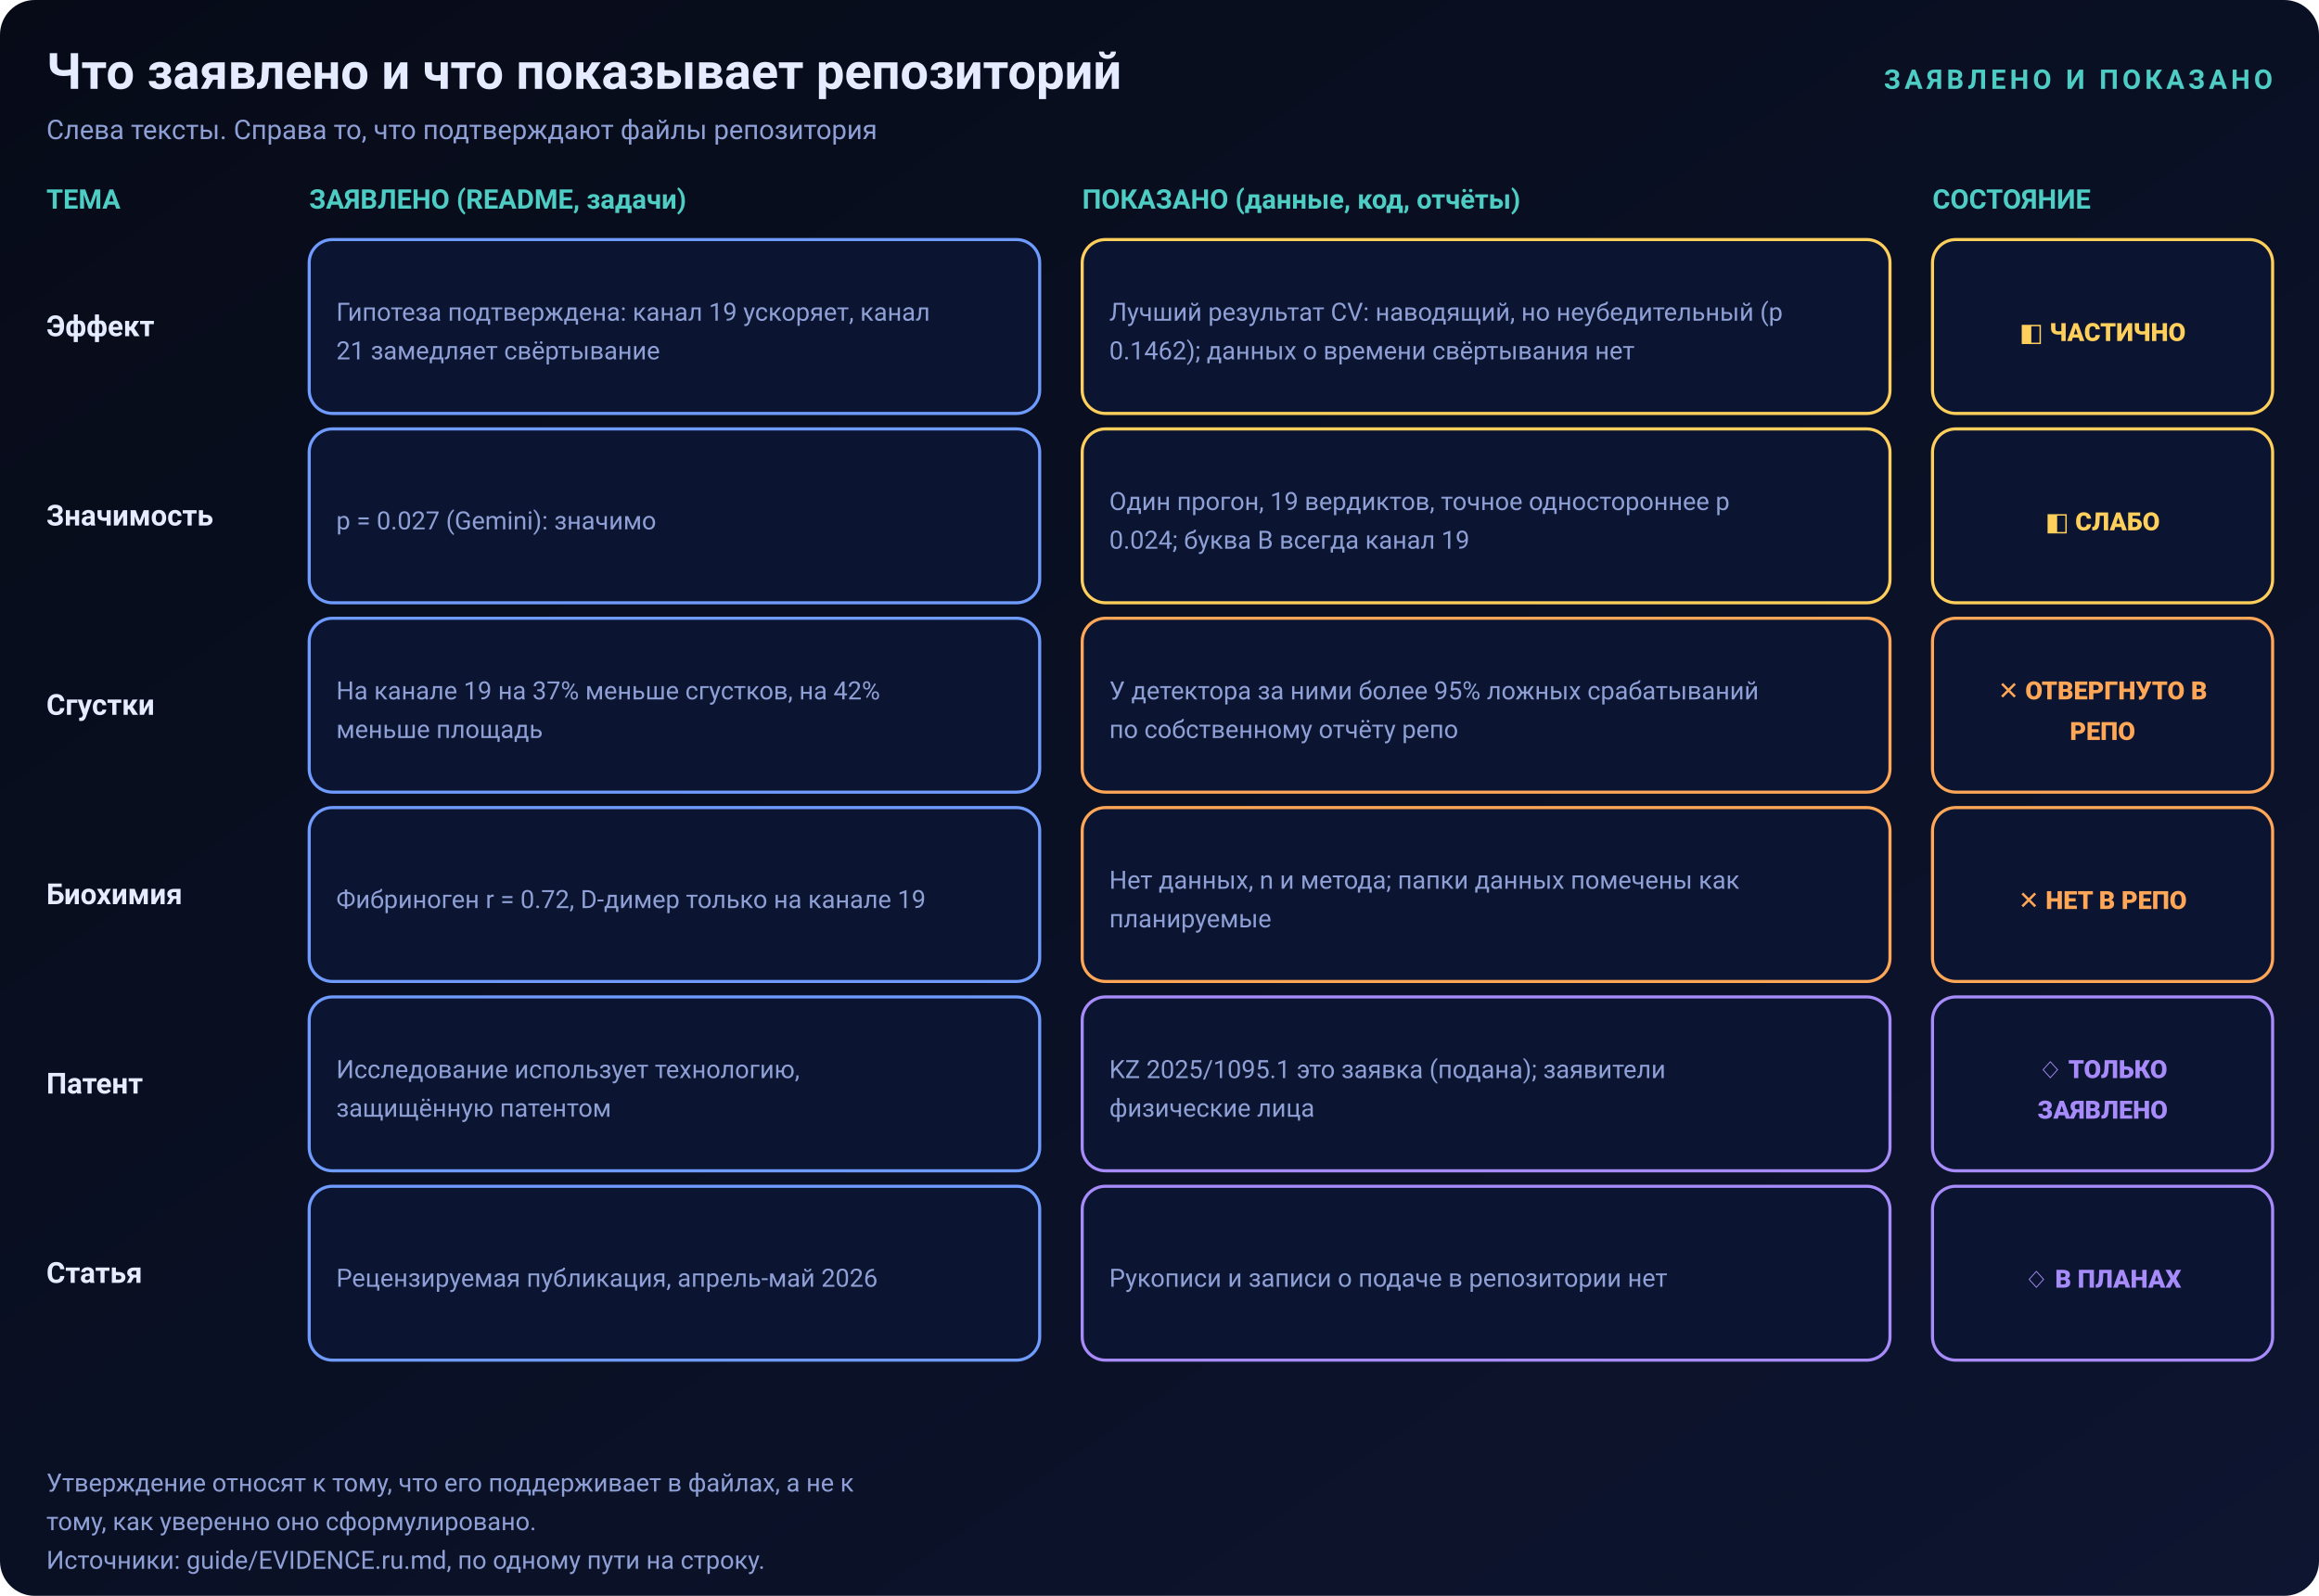
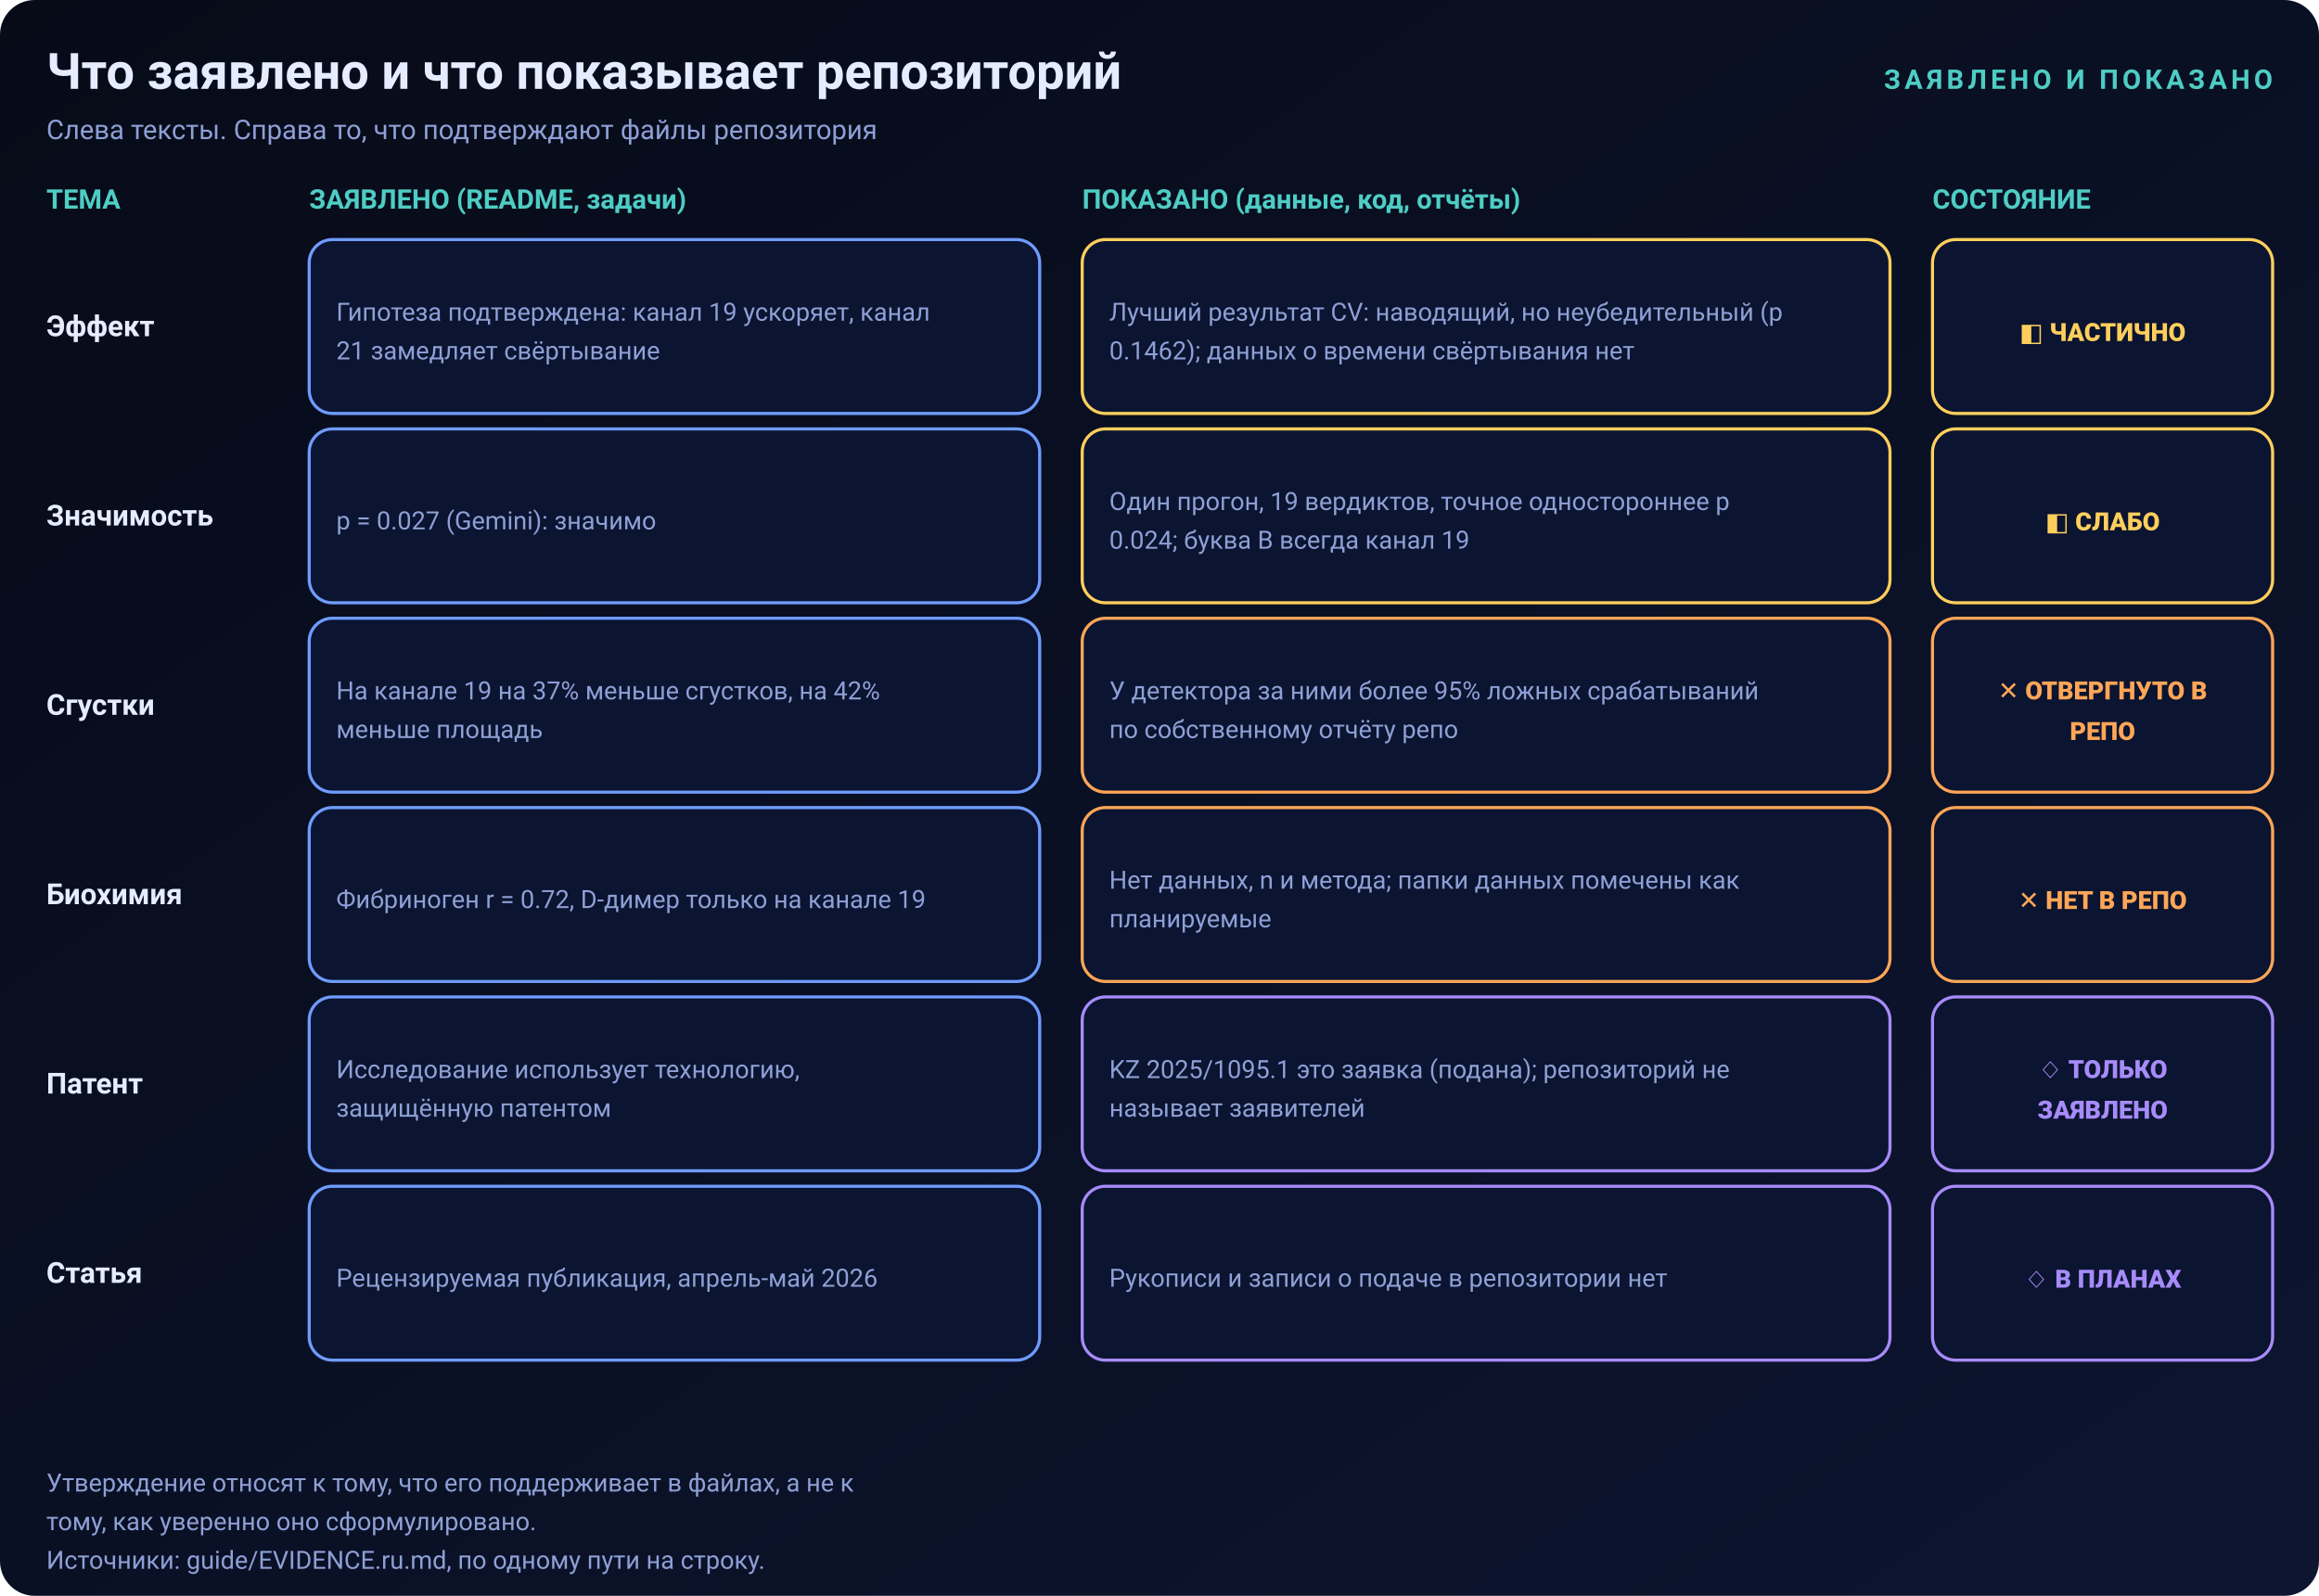
<svg xmlns="http://www.w3.org/2000/svg" viewBox="0 0 1200 826" width="1200" height="826" role="img" aria-labelledby="t d">
  <defs>
    <linearGradient id="bg" x1="0" y1="0" x2="1" y2="1">
      <stop offset="0" stop-color="#070b18" />
      <stop offset="1" stop-color="#0d1530" />
    </linearGradient>
    <filter id="glow" x="-50%" y="-50%" width="200%" height="200%">
      <feGaussianBlur stdDeviation="3" result="b" />
      <feMerge>
        <feMergeNode in="b" />
        <feMergeNode in="SourceGraphic" />
      </feMerge>
    </filter>
  </defs>
  <rect width="1200" height="826" rx="18" fill="url(#bg)" />
  <text x="24" y="46" font-family="'Segoe UI', Roboto, 'Helvetica Neue', Arial, sans-serif" font-size="26" fill="#e6ecff" text-anchor="start" font-weight="700">Что заявлено и что показывает репозиторий</text>
  <text x="24" y="72" font-family="'Segoe UI', Roboto, 'Helvetica Neue', Arial, sans-serif" font-size="14" fill="#8ea0d6" text-anchor="start" font-weight="400">Слева тексты. Справа то, что подтверждают файлы репозитория</text>
  <text x="1176" y="46" font-family="'Segoe UI', Roboto, 'Helvetica Neue', Arial, sans-serif" font-size="14" fill="#4ecdc4" text-anchor="end" font-weight="700" letter-spacing="2">ЗАЯВЛЕНО И ПОКАЗАНО</text>
  <text x="24" y="108" font-family="'Segoe UI', Roboto, 'Helvetica Neue', Arial, sans-serif" font-size="14" fill="#4ecdc4" text-anchor="start" font-weight="700">ТЕМА</text>
  <text x="160" y="108" font-family="'Segoe UI', Roboto, 'Helvetica Neue', Arial, sans-serif" font-size="14" fill="#4ecdc4" text-anchor="start" font-weight="700">ЗАЯВЛЕНО (README, задачи)</text>
  <text x="560" y="108" font-family="'Segoe UI', Roboto, 'Helvetica Neue', Arial, sans-serif" font-size="14" fill="#4ecdc4" text-anchor="start" font-weight="700">ПОКАЗАНО (данные, код, отчёты)</text>
  <text x="1000" y="108" font-family="'Segoe UI', Roboto, 'Helvetica Neue', Arial, sans-serif" font-size="14" fill="#4ecdc4" text-anchor="start" font-weight="700">СОСТОЯНИЕ</text>
  <text x="24" y="174.0" font-family="'Segoe UI', Roboto, 'Helvetica Neue', Arial, sans-serif" font-size="15" fill="#e6ecff" text-anchor="start" font-weight="700">Эффект</text>
  <rect x="160" y="124" width="378" height="90" rx="12" fill="#0b1430" stroke="#6f9bff" stroke-width="1.6" />
  <text x="174" y="166.0" font-family="'Segoe UI', Roboto, 'Helvetica Neue', Arial, sans-serif" font-size="13" fill="#8ea0d6" text-anchor="start" font-weight="400">Гипотеза подтверждена: канал 19 ускоряет, канал</text>
  <text x="174" y="186.0" font-family="'Segoe UI', Roboto, 'Helvetica Neue', Arial, sans-serif" font-size="13" fill="#8ea0d6" text-anchor="start" font-weight="400">21 замедляет свёртывание</text>
  <rect x="560" y="124" width="418" height="90" rx="12" fill="#0b1430" stroke="#ffcf5c" stroke-width="1.6" />
  <text x="574" y="166.0" font-family="'Segoe UI', Roboto, 'Helvetica Neue', Arial, sans-serif" font-size="13" fill="#8ea0d6" text-anchor="start" font-weight="400">Лучший результат CV: наводящий, но неубедительный (p</text>
  <text x="574" y="186.0" font-family="'Segoe UI', Roboto, 'Helvetica Neue', Arial, sans-serif" font-size="13" fill="#8ea0d6" text-anchor="start" font-weight="400">0.1462); данных о времени свёртывания нет</text>
  <rect x="1000" y="124" width="176" height="90" rx="12" fill="#0b1430" stroke="#ffcf5c" stroke-width="1.6" />
  <text x="1088.0" y="176.5" font-family="'Segoe UI', Roboto, 'Helvetica Neue', Arial, sans-serif" font-size="13" fill="#ffcf5c" text-anchor="middle" font-weight="800">◧ ЧАСТИЧНО</text>
  <text x="24" y="272.0" font-family="'Segoe UI', Roboto, 'Helvetica Neue', Arial, sans-serif" font-size="15" fill="#e6ecff" text-anchor="start" font-weight="700">Значимость</text>
  <rect x="160" y="222" width="378" height="90" rx="12" fill="#0b1430" stroke="#6f9bff" stroke-width="1.6" />
  <text x="174" y="274.0" font-family="'Segoe UI', Roboto, 'Helvetica Neue', Arial, sans-serif" font-size="13" fill="#8ea0d6" text-anchor="start" font-weight="400">p = 0.027 (Gemini): значимо</text>
  <rect x="560" y="222" width="418" height="90" rx="12" fill="#0b1430" stroke="#ffcf5c" stroke-width="1.6" />
  <text x="574" y="264.0" font-family="'Segoe UI', Roboto, 'Helvetica Neue', Arial, sans-serif" font-size="13" fill="#8ea0d6" text-anchor="start" font-weight="400">Один прогон, 19 вердиктов, точное одностороннее p</text>
  <text x="574" y="284.0" font-family="'Segoe UI', Roboto, 'Helvetica Neue', Arial, sans-serif" font-size="13" fill="#8ea0d6" text-anchor="start" font-weight="400">0.024; буква B всегда канал 19</text>
  <rect x="1000" y="222" width="176" height="90" rx="12" fill="#0b1430" stroke="#ffcf5c" stroke-width="1.6" />
  <text x="1088.0" y="274.5" font-family="'Segoe UI', Roboto, 'Helvetica Neue', Arial, sans-serif" font-size="13" fill="#ffcf5c" text-anchor="middle" font-weight="800">◧ СЛАБО</text>
  <text x="24" y="370.0" font-family="'Segoe UI', Roboto, 'Helvetica Neue', Arial, sans-serif" font-size="15" fill="#e6ecff" text-anchor="start" font-weight="700">Сгустки</text>
  <rect x="160" y="320" width="378" height="90" rx="12" fill="#0b1430" stroke="#6f9bff" stroke-width="1.6" />
  <text x="174" y="362.0" font-family="'Segoe UI', Roboto, 'Helvetica Neue', Arial, sans-serif" font-size="13" fill="#8ea0d6" text-anchor="start" font-weight="400">На канале 19 на 37% меньше сгустков, на 42%</text>
  <text x="174" y="382.0" font-family="'Segoe UI', Roboto, 'Helvetica Neue', Arial, sans-serif" font-size="13" fill="#8ea0d6" text-anchor="start" font-weight="400">меньше площадь</text>
  <rect x="560" y="320" width="418" height="90" rx="12" fill="#0b1430" stroke="#ffa657" stroke-width="1.6" />
  <text x="574" y="362.0" font-family="'Segoe UI', Roboto, 'Helvetica Neue', Arial, sans-serif" font-size="13" fill="#8ea0d6" text-anchor="start" font-weight="400">У детектора за ними более 95% ложных срабатываний</text>
  <text x="574" y="382.0" font-family="'Segoe UI', Roboto, 'Helvetica Neue', Arial, sans-serif" font-size="13" fill="#8ea0d6" text-anchor="start" font-weight="400">по собственному отчёту репо</text>
  <rect x="1000" y="320" width="176" height="90" rx="12" fill="#0b1430" stroke="#ffa657" stroke-width="1.6" />
  <text x="1088.0" y="362.0" font-family="'Segoe UI', Roboto, 'Helvetica Neue', Arial, sans-serif" font-size="13" fill="#ffa657" text-anchor="middle" font-weight="800">✕ ОТВЕРГНУТО В</text>
  <text x="1088.0" y="383.0" font-family="'Segoe UI', Roboto, 'Helvetica Neue', Arial, sans-serif" font-size="13" fill="#ffa657" text-anchor="middle" font-weight="800">РЕПО</text>
  <text x="24" y="468.0" font-family="'Segoe UI', Roboto, 'Helvetica Neue', Arial, sans-serif" font-size="15" fill="#e6ecff" text-anchor="start" font-weight="700">Биохимия</text>
  <rect x="160" y="418" width="378" height="90" rx="12" fill="#0b1430" stroke="#6f9bff" stroke-width="1.6" />
  <text x="174" y="470.0" font-family="'Segoe UI', Roboto, 'Helvetica Neue', Arial, sans-serif" font-size="13" fill="#8ea0d6" text-anchor="start" font-weight="400">Фибриноген r = 0.72, D-димер только на канале 19</text>
  <rect x="560" y="418" width="418" height="90" rx="12" fill="#0b1430" stroke="#ffa657" stroke-width="1.6" />
  <text x="574" y="460.0" font-family="'Segoe UI', Roboto, 'Helvetica Neue', Arial, sans-serif" font-size="13" fill="#8ea0d6" text-anchor="start" font-weight="400">Нет данных, n и метода; папки данных помечены как</text>
  <text x="574" y="480.0" font-family="'Segoe UI', Roboto, 'Helvetica Neue', Arial, sans-serif" font-size="13" fill="#8ea0d6" text-anchor="start" font-weight="400">планируемые</text>
  <rect x="1000" y="418" width="176" height="90" rx="12" fill="#0b1430" stroke="#ffa657" stroke-width="1.6" />
  <text x="1088.0" y="470.5" font-family="'Segoe UI', Roboto, 'Helvetica Neue', Arial, sans-serif" font-size="13" fill="#ffa657" text-anchor="middle" font-weight="800">✕ НЕТ В РЕПО</text>
  <text x="24" y="566.0" font-family="'Segoe UI', Roboto, 'Helvetica Neue', Arial, sans-serif" font-size="15" fill="#e6ecff" text-anchor="start" font-weight="700">Патент</text>
  <rect x="160" y="516" width="378" height="90" rx="12" fill="#0b1430" stroke="#6f9bff" stroke-width="1.6" />
  <text x="174" y="558.0" font-family="'Segoe UI', Roboto, 'Helvetica Neue', Arial, sans-serif" font-size="13" fill="#8ea0d6" text-anchor="start" font-weight="400">Исследование использует технологию,</text>
  <text x="174" y="578.0" font-family="'Segoe UI', Roboto, 'Helvetica Neue', Arial, sans-serif" font-size="13" fill="#8ea0d6" text-anchor="start" font-weight="400">защищённую патентом</text>
  <rect x="560" y="516" width="418" height="90" rx="12" fill="#0b1430" stroke="#a78bfa" stroke-width="1.6" />
-   <text x="574" y="558.0" font-family="'Segoe UI', Roboto, 'Helvetica Neue', Arial, sans-serif" font-size="13" fill="#8ea0d6" text-anchor="start" font-weight="400">KZ 2025/1095.1 это заявка (подана); заявители</text>
-   <text x="574" y="578.0" font-family="'Segoe UI', Roboto, 'Helvetica Neue', Arial, sans-serif" font-size="13" fill="#8ea0d6" text-anchor="start" font-weight="400">физические лица</text>
+   <text x="574" y="558.0" font-family="'Segoe UI', Roboto, 'Helvetica Neue', Arial, sans-serif" font-size="13" fill="#8ea0d6" text-anchor="start" font-weight="400">KZ 2025/1095.1 это заявка (подана); репозиторий не</text>
+   <text x="574" y="578.0" font-family="'Segoe UI', Roboto, 'Helvetica Neue', Arial, sans-serif" font-size="13" fill="#8ea0d6" text-anchor="start" font-weight="400">называет заявителей</text>
  <rect x="1000" y="516" width="176" height="90" rx="12" fill="#0b1430" stroke="#a78bfa" stroke-width="1.6" />
  <text x="1088.0" y="558.0" font-family="'Segoe UI', Roboto, 'Helvetica Neue', Arial, sans-serif" font-size="13" fill="#a78bfa" text-anchor="middle" font-weight="800">◇ ТОЛЬКО</text>
  <text x="1088.0" y="579.0" font-family="'Segoe UI', Roboto, 'Helvetica Neue', Arial, sans-serif" font-size="13" fill="#a78bfa" text-anchor="middle" font-weight="800">ЗАЯВЛЕНО</text>
  <text x="24" y="664.0" font-family="'Segoe UI', Roboto, 'Helvetica Neue', Arial, sans-serif" font-size="15" fill="#e6ecff" text-anchor="start" font-weight="700">Статья</text>
  <rect x="160" y="614" width="378" height="90" rx="12" fill="#0b1430" stroke="#6f9bff" stroke-width="1.6" />
  <text x="174" y="666.0" font-family="'Segoe UI', Roboto, 'Helvetica Neue', Arial, sans-serif" font-size="13" fill="#8ea0d6" text-anchor="start" font-weight="400">Рецензируемая публикация, апрель-май 2026</text>
  <rect x="560" y="614" width="418" height="90" rx="12" fill="#0b1430" stroke="#a78bfa" stroke-width="1.6" />
  <text x="574" y="666.0" font-family="'Segoe UI', Roboto, 'Helvetica Neue', Arial, sans-serif" font-size="13" fill="#8ea0d6" text-anchor="start" font-weight="400">Рукописи и записи о подаче в репозитории нет</text>
  <rect x="1000" y="614" width="176" height="90" rx="12" fill="#0b1430" stroke="#a78bfa" stroke-width="1.6" />
  <text x="1088.0" y="666.5" font-family="'Segoe UI', Roboto, 'Helvetica Neue', Arial, sans-serif" font-size="13" fill="#a78bfa" text-anchor="middle" font-weight="800">◇ В ПЛАНАХ</text>
  <text x="24" y="772" font-family="'Segoe UI', Roboto, 'Helvetica Neue', Arial, sans-serif" font-size="13" fill="#8ea0d6" text-anchor="start" font-weight="400">Утверждение относят к тому, что его поддерживает в файлах, а не к</text>
  <text x="24" y="792" font-family="'Segoe UI', Roboto, 'Helvetica Neue', Arial, sans-serif" font-size="13" fill="#8ea0d6" text-anchor="start" font-weight="400">тому, как уверенно оно сформулировано.</text>
  <text x="24" y="812" font-family="'Segoe UI', Roboto, 'Helvetica Neue', Arial, sans-serif" font-size="13" fill="#8ea0d6" text-anchor="start" font-weight="400">Источники: guide/EVIDENCE.ru.md, по одному пути на строку.</text>
</svg>
